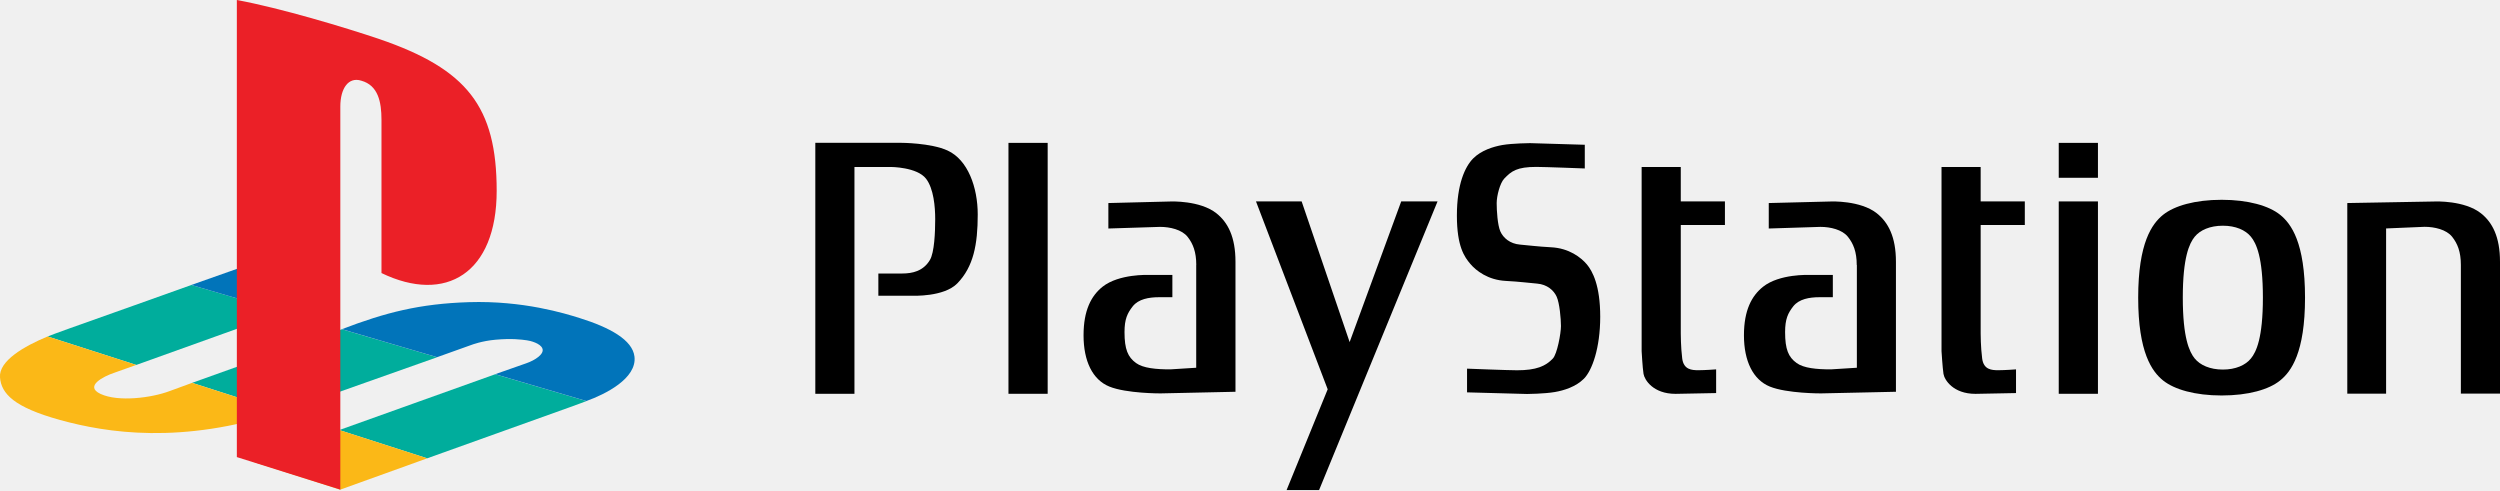
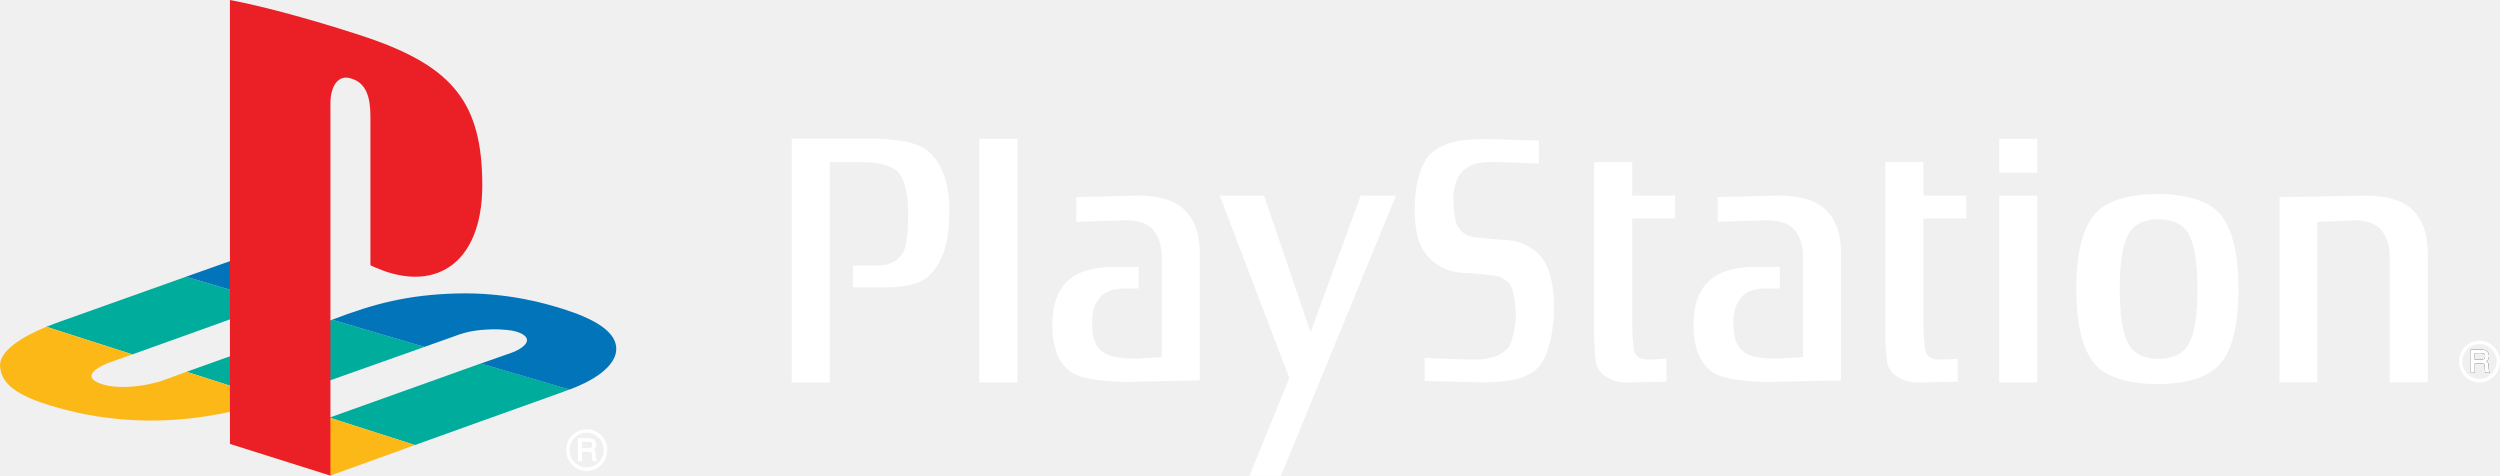
- <svg xmlns="http://www.w3.org/2000/svg" version="1.1" id="Layer_1" x="0px" y="0px" viewBox="0 0 3839 752.5" style="enable-background:new 0 0 3839 752.5;" xml:space="preserve">
+ <svg xmlns="http://www.w3.org/2000/svg" version="1.1" id="Layer_1" x="0px" y="0px" viewBox="0 0 3839 730.7" style="enable-background:new 0 0 3839 730.7;" xml:space="preserve">
  <style type="text/css">
	.st0{fill:#FFFFFF;}
	.st1{fill-rule:evenodd;clip-rule:evenodd;fill:#FFFFFF;}
	.st2{fill-rule:evenodd;clip-rule:evenodd;}
	.st3{fill:#00AD9C;}
	.st4{fill:#FBB817;}
	.st5{fill:#0174BA;}
	.st6{fill:#EB2027;}
</style>
  <g>
    <g>
-       <path d="M1252,219.4v385.3h60.1V256.4h55.7c0,0,40.4,0,54.3,18.1c11.7,15.3,14,43.2,14,62c0,20.2-1.3,51.2-8.1,62.7    c-10.3,17.3-27.2,20.8-42.6,20.8h-36.6v34.1h52.8c0,0,47.7,2.1,68.3-18.8c25-25.6,31.5-59.9,31.5-105.9    c0-41.9-15.2-83.9-46.2-98.2c-25.7-11.9-71.9-11.9-71.9-11.9H1252z" />
-       <rect x="1548.6" y="219.4" width="60.2" height="385.3" />
-       <polygon points="1928.7,309.3 2038.8,597.8 1975.7,752.5 2025.6,752.5 2207.5,309.3 2151.7,309.3 2072.5,525.3 1998.8,309.3   " />
-       <path d="M2252.8,602.5v-36.4c0,0,63.6,2.5,76.8,2.5c29.4,0,44-6.3,55-18.1c6.6-7,12.4-38.6,12.4-49.8c0-11.1-2.1-35.3-6.6-45.1    c-4.4-9.8-14.6-18.8-30-20.1c-11-0.9-27.9-3.1-47.7-4.1c-27.8-1.3-46.1-15.8-54.9-26.2c-8.8-10.5-20.6-26.2-20.6-74.2    c0-48.2,12.5-75.1,25-87.7c12.5-12.5,30.8-18.1,44.8-20.6c16.1-2.7,42.5-2.9,42.5-2.9l84.1,2.5v36.4c0,0-61.3-2.4-74.5-2.4    c-29.4,0-38.2,6.3-49.3,18.1c-6.5,7-11.5,26.4-11.5,37.6c0,11.2,1.3,33.7,5.7,43.5c4.4,9.8,14.7,18.8,30.1,20.1    c11,0.9,27.8,3.1,47.6,4.1c27.8,1.3,46.2,15.8,55,26.2c8.8,10.5,20.6,32.4,20.6,80.5c0,48.1-12.5,82.5-25,95.1    c-12.5,12.5-30.7,18.1-44.7,20.5c-16.1,2.8-42.6,3-42.6,3L2252.8,602.5z" />
-       <path d="M2581,256.4h-60.1v282.9c0,0,1.4,25.8,2.9,34.8c1.5,9.1,14.6,30.7,49.2,30.7l62.3-1.2v-36.4c0,0-16.9,1.3-27.1,1.3    c-10.3,0-22.8-0.7-25-18.1c-2.2-17.4-2.2-38.2-2.2-38.2V345.5h67.8v-36.2H2581V256.4z" />
-       <rect x="3161.4" y="309.3" width="60.2" height="295.4" />
-       <rect x="3161.4" y="219.4" width="60.2" height="53.6" />
-       <path d="M3411.6,306.8c40.9,0,72.5,9.2,89.7,23c17.2,13.8,38.3,42.9,38.3,127.3c0,84.3-21.2,113.5-38.3,127.2    c-17.1,13.9-48.8,23-89.7,23c-41,0-72.6-9.2-89.9-23c-17.1-13.8-38.3-42.9-38.3-127.2c0-84.3,21.2-113.5,38.3-127.3    C3339,316,3370.6,306.8,3411.6,306.8 M3370.2,363.5c-8.2,10.1-18.3,31.5-18.3,93.5c0,61.9,10.1,83.4,18.3,93.5    c8.3,10.2,23.5,17,43.2,17c19.6,0,34.8-6.7,43.1-17c8.3-10.1,18.4-31.6,18.4-93.5c0-62-10.1-83.4-18.4-93.5    c-8.3-10.2-23.4-16.9-43.1-16.9C3393.7,346.6,3378.5,353.3,3370.2,363.5" />
-       <path d="M3664.2,350.8l59-2.5c15.3,0,33.5,4.2,42.3,15.3c8.3,10.5,13.4,23,13.4,43.2v197.6h60.1V402c0-38.3-11.7-60.6-29.3-74.5    c-25.3-20-70.4-18.1-70.4-18.1l-134.8,2.4v292.7h59.6V350.8z" />
-       <path d="M3041.6,256.4h-60.2v282.9c0,0,1.6,25.8,3,34.8c1.4,9.1,14.7,30.7,49.1,30.7l62.3-1.2v-36.4c0,0-16.8,1.3-27.1,1.3    c-10.3,0-22.7-0.7-24.9-18.1c-2.3-17.4-2.3-38.2-2.3-38.2V345.5h67.8v-36.2h-67.8V256.4z" />
-       <path d="M1837,406.9c0-20.2-5.1-32.8-13.3-43.2c-8.8-11.1-27-15.3-42.4-15.3l-79.3,2.5v-39.1l95.5-2.4c0,0,45.2-1.9,70.4,18.1    c17.6,14,29.3,36.2,29.3,74.5v199.6l-115.2,2.5c0,0-52.3,0.2-78.5-10.5c-25.8-10.5-39.6-39.1-39.6-78.7    c0-38.3,11.7-60.6,29.2-74.6c25.3-20,70.4-18.1,70.4-18.1h36.8v34.2h-20.5c-15.4,0-31.5,2.8-40.3,13.9    c-8.2,10.5-12.7,19.5-12.7,39.7c0,26.5,5.2,38.3,17.6,47.4c11,8,30.8,9.8,52.8,9.8l39.7-2.5V406.9z" />
-       <path d="M2851.2,406.9c0-20.2-5.2-32.8-13.5-43.2c-8.8-11.1-26.9-15.3-42.3-15.3l-79.3,2.5v-39.1l95.5-2.4c0,0,45.1-1.9,70.4,18.1    c17.6,14,29.4,36.2,29.4,74.5v199.6l-115.2,2.5c0,0-52.3,0.2-78.5-10.5c-25.7-10.5-39.7-39.1-39.7-78.7    c0-38.3,11.8-60.6,29.4-74.6c25.2-20,70.4-18.1,70.4-18.1h36.7v34.2h-20.6c-15.4,0-31.3,2.8-40.1,13.9    c-8.2,10.5-12.6,19.5-12.6,39.7c0,26.5,5.1,38.3,17.6,47.4c11,8,30.8,9.8,52.8,9.8l39.8-2.5V406.9z" />
+       <path class="st0" d="M1215.8,213.1v374.2h58.4V249h54.1c0,0,39.2,0,52.7,17.6c11.3,14.9,13.6,42,13.6,60.2    c0,19.6-1.3,49.8-7.8,60.9c-10,16.8-26.4,20.2-41.4,20.2h-35.6v33.2h51.3c0,0,46.3,2,66.3-18.3c24.3-24.8,30.5-58.2,30.5-102.9    c0-40.7-14.7-81.5-44.8-95.4c-25-11.5-69.9-11.5-69.9-11.5H1215.8z" />
+       <rect x="1503.8" y="213.1" class="st0" width="58.5" height="374.2" />
+       <polygon class="st0" points="1873,300.4 1979.9,580.5 1918.6,730.7 1967,730.7 2143.7,300.4 2089.5,300.4 2012.6,510.1     1941,300.4   " />
+       <path class="st0" d="M2187.7,585v-35.3c0,0,61.8,2.4,74.6,2.4c28.6,0,42.7-6.1,53.4-17.6c6.4-6.8,12.1-37.4,12.1-48.4    c0-10.8-2.1-34.3-6.4-43.8c-4.2-9.5-14.1-18.3-29.1-19.5c-10.7-0.9-27.1-3-46.4-3.9c-27-1.3-44.8-15.3-53.4-25.4    c-8.5-10.2-20-25.4-20-72c0-46.8,12.2-72.9,24.2-85.2c12.1-12.1,29.9-17.5,43.5-20c15.6-2.6,41.3-2.8,41.3-2.8l81.6,2.4v35.3    c0,0-59.5-2.4-72.4-2.4c-28.6,0-37.1,6.1-47.8,17.6c-6.3,6.8-11.2,25.7-11.2,36.5c0,10.9,1.3,32.8,5.5,42.2    c4.3,9.5,14.3,18.3,29.3,19.5c10.6,0.9,27,3,46.3,4c27,1.3,44.9,15.3,53.4,25.4c8.6,10.2,20,31.5,20,78.1    c0,46.7-12.1,80.1-24.2,92.3c-12.1,12.2-29.9,17.6-43.4,19.9c-15.6,2.7-41.3,2.9-41.3,2.9L2187.7,585z" />
+       <path class="st0" d="M2506.4,249H2448v274.7c0,0,1.4,25.1,2.8,33.8c1.4,8.8,14.2,29.8,47.7,29.8l60.5-1.2v-35.3    c0,0-16.4,1.2-26.3,1.2c-10,0-22.1-0.7-24.2-17.6c-2.1-16.9-2.1-37.1-2.1-37.1V335.5h65.8v-35.1h-65.8V249z" />
+       <rect x="3070" y="300.4" class="st0" width="58.4" height="286.8" />
+       <rect x="3070" y="213.1" class="st0" width="58.4" height="52.1" />
+       <path class="st0" d="M3313,297.9c39.7,0,70.5,9,87.1,22.4c16.7,13.4,37.2,41.7,37.2,123.6c0,81.9-20.5,110.2-37.2,123.5    c-16.6,13.5-47.4,22.4-87.1,22.4c-39.8,0-70.5-8.9-87.3-22.4c-16.6-13.4-37.2-41.7-37.2-123.5c0-81.9,20.6-110.2,37.2-123.6    C3242.5,306.9,3273.1,297.9,3313,297.9 M3272.8,353c-7.9,9.8-17.7,30.6-17.7,90.8c0,60.1,9.8,81,17.7,90.8    c8,9.9,22.8,16.5,42,16.5c19.1,0,33.8-6.6,41.8-16.5c8-9.8,17.8-30.7,17.8-90.8c0-60.2-9.8-81-17.8-90.8    c-8-9.9-22.8-16.4-41.8-16.4C3295.6,336.6,3280.8,343.1,3272.8,353" />
+       <path class="st0" d="M3558.3,340.7l57.3-2.4c14.9,0,32.5,4.1,41.1,14.9c8,10.2,13,22.3,13,42V587h58.4V390.4    c0-37.2-11.3-58.8-28.4-72.4c-24.5-19.4-68.3-17.6-68.3-17.6l-130.9,2.4V587h57.9V340.7z" />
+       <path class="st0" d="M2953.6,249h-58.5v274.7c0,0,1.6,25.1,2.9,33.8c1.4,8.8,14.2,29.8,47.7,29.8l60.5-1.2v-35.3    c0,0-16.3,1.2-26.3,1.2c-10,0-22.1-0.7-24.1-17.6c-2.2-16.9-2.2-37.1-2.2-37.1V335.5h65.9v-35.1h-65.9V249z" />
+       <path class="st0" d="M1783.9,395.1c0-19.6-5-31.8-12.9-42c-8.5-10.8-26.2-14.9-41.2-14.9l-77,2.4v-37.9l92.7-2.4    c0,0,43.9-1.8,68.4,17.6c17.1,13.6,28.5,35.1,28.5,72.3v193.9l-111.9,2.4c0,0-50.8,0.2-76.2-10.2c-25-10.2-38.4-38-38.4-76.5    c0-37.2,11.3-58.9,28.4-72.4c24.6-19.4,68.4-17.6,68.4-17.6h35.7v33.2h-19.9c-15,0-30.6,2.7-39.1,13.5c-8,10.2-12.3,19-12.3,38.6    c0,25.7,5,37.2,17.1,46.1c10.7,7.7,29.9,9.5,51.3,9.5l38.5-2.4V395.1z" />
+       <path class="st0" d="M2768.8,395.1c0-19.6-5-31.8-13.1-42c-8.6-10.8-26.1-14.9-41.1-14.9l-77,2.4v-37.9l92.7-2.4    c0,0,43.8-1.8,68.3,17.6c17.1,13.6,28.5,35.1,28.5,72.3v193.9l-111.9,2.4c0,0-50.8,0.2-76.2-10.2c-24.9-10.2-38.5-38-38.5-76.5    c0-37.2,11.4-58.9,28.6-72.4c24.5-19.4,68.3-17.6,68.3-17.6h35.7v33.2h-20c-15,0-30.4,2.7-39,13.5c-8,10.2-12.3,19-12.3,38.6    c0,25.7,5,37.2,17.1,46.1c10.7,7.7,30,9.5,51.3,9.5l38.6-2.4V395.1z" />
    </g>
    <g>
-       <path class="st3" d="M435.6,479.2l-141.7-41.6c0,0-174,62.2-187.8,66.9c-13.8,4.7-32.9,12.2-32.9,12.2l136.1,43.7L435.6,479.2" />
-       <path class="st3" d="M433,632.2l-138-44.3L525,505.6l146.2,43c0,0-192.2,68-203.9,72.2C455.6,625,433,632.2,433,632.2" />
-       <path class="st3" d="M900.5,615.9l-140.1-41.2L521,660.4L656,703.8c0,0,208.3-74.8,218.5-78.3    C884.8,621.9,900.5,615.9,900.5,615.9" />
-       <polyline class="st4" points="656,703.8 522.5,751.9 386.5,708.5 521,660.4 656,703.8   " />
-       <path class="st4" d="M295,587.9l138,44.3C278.9,683,163.5,664.6,92.5,645c-71-19.6-90.6-40.4-92.5-65.6    c-1.9-25.2,36.7-47.6,73.1-62.7l136.1,43.7l-34.5,12.3c-15.2,5.1-45.8,20.3-20.3,32.2c27.2,12.7,78.5,6.1,106.2-4.4L295,587.9" />
-       <polyline class="st5" points="435.6,479.2 293.8,437.6 366,412.1 506.2,454.1 435.6,479.2   " />
-       <path class="st5" d="M671.2,548.5l-146.2-43c66.8-25.6,119.3-39.1,195-41.5c83.6-2.6,147.7,17.4,169.8,24.3    c46.5,14.5,81.5,33.6,84.5,59.3c4,33.7-45.3,58-73.8,68.2l-140.1-41.2c0,0,34.3-12.1,47.9-16.8c13.5-4.7,27.6-14,24.7-22.4    c-2.8-8.4-19.6-12.3-23.8-12.8c-8.4-1.2-23.2-3.2-48.6-0.9c-20.8,1.9-36,7.7-36,7.7L671.2,548.5" />
-       <path class="st6" d="M363.7,0v701.9l158.9,50V163.6c0-27.6,12.3-46,32.2-39.7c25.9,7.2,31,32.6,31,60.2v235.2    c99,47.8,176.9-0.1,176.9-126.2c0-129.5-45.6-187-180.1-233.1C529.6,42.1,431.2,12.5,363.7,0" />
+       <path class="st2" d="M3822,568.5c-0.2-0.6-0.3-1.5-0.3-2.7l-0.2-4.6c-0.1-2.2-0.5-3.7-1.3-4.7c-0.5-0.7-1.2-1.2-2.1-1.7    c1.1-0.7,2-1.6,2.6-2.6c0.9-1.4,1.4-3.2,1.4-5.4c0-4.2-1.7-7.1-5.2-8.7c-1.8-0.8-4-1.2-6.6-1.2h-15.5h-0.6v0.8v34v0.8h0.8h4.5h0.8    v-0.8v-13.8h9.5c1.7,0,3,0.2,3.7,0.5c1.3,0.6,1.9,1.9,2,3.8l0.3,5.7c0.1,1.4,0.1,2.3,0.3,2.8c0.1,0.5,0.2,1,0.4,1.3l0.2,0.4h0.5    h5.5h0.8v-0.7v-0.8v-0.5l-0.5-0.2C3822.6,569.9,3822.3,569.3,3822,568.5z M3814.5,551.1c-1.1,0.8-2.7,1.2-4.6,1.2h-9.7v-10h10.3    c1.4,0,2.6,0.2,3.4,0.6c1.5,0.7,2.2,2.1,2.2,4.2C3816,549,3815.5,550.4,3814.5,551.1z" />
+       <path class="st1" d="M3829.8,532.6c-5.9-6-13.8-9.3-22.3-9.3c-17.4,0-31.5,14.3-31.5,32c0,8.5,3.3,16.5,9.2,22.6    c5.9,6,13.8,9.4,22.3,9.4c8.4,0,16.3-3.3,22.3-9.4c5.9-6,9.2-14,9.2-22.6C3839,546.6,3835.7,538.6,3829.8,532.6z M3807.5,581.8    c-7,0-13.5-2.8-18.6-7.8c-4.9-5-7.7-11.7-7.7-18.9c0-7.1,2.7-13.8,7.7-18.9c4.9-5,11.5-7.8,18.6-7.8c7,0,13.5,2.8,18.6,7.8    c4.9,5,7.7,11.7,7.7,18.9C3833.7,569.9,3822,581.8,3807.5,581.8z" />
+       <path class="st1" d="M3822,568.5c-0.2-0.6-0.3-1.5-0.3-2.7l-0.2-4.6c-0.1-2.2-0.5-3.7-1.3-4.7c-0.5-0.7-1.2-1.2-2.1-1.7    c1.1-0.7,2-1.6,2.6-2.6c0.9-1.4,1.4-3.2,1.4-5.4c0-4.2-1.7-7.1-5.2-8.7c-1.8-0.8-4-1.2-6.6-1.2h-15.5h-0.6v0.8v34v0.8h0.8h4.5h0.8    v-0.8v-13.8h9.5c1.7,0,3,0.2,3.7,0.5c1.3,0.6,1.9,1.9,2,3.8l0.3,5.7c0.1,1.4,0.1,2.3,0.3,2.8c0.1,0.5,0.2,1,0.4,1.3l0.2,0.4h0.5    h5.5h0.8v-0.7v-0.8v-0.5l-0.5-0.2C3822.6,569.9,3822.3,569.3,3822,568.5z M3814.5,551.1c-1.1,0.8-2.7,1.2-4.6,1.2h-9.7v-10h10.3    c1.4,0,2.6,0.2,3.4,0.6c1.5,0.7,2.2,2.1,2.2,4.2C3816,549,3815.5,550.4,3814.5,551.1z" />
+     </g>
+     <g>
+       <g>
+         <path class="st1" d="M923.2,668.5c-5.9-6-13.8-9.3-22.3-9.3c-17.4,0-31.5,14.3-31.5,32c0,8.5,3.3,16.5,9.2,22.6     c5.9,6,13.8,9.4,22.3,9.4c8.4,0,16.3-3.3,22.3-9.4c5.9-6,9.2-14,9.2-22.6C932.4,682.6,929.1,674.5,923.2,668.5z M900.9,717.8     c-7,0-13.5-2.8-18.6-7.8c-4.9-5-7.7-11.7-7.7-18.9c0-7.1,2.7-13.8,7.7-18.9c4.9-5,11.5-7.8,18.6-7.8c7,0,13.5,2.8,18.6,7.8     c4.9,5,7.7,11.7,7.7,18.9C927.1,705.8,915.3,717.8,900.9,717.8z" />
+         <path class="st1" d="M915.3,704.4c-0.2-0.6-0.3-1.5-0.3-2.7l-0.2-4.6c-0.1-2.2-0.5-3.7-1.3-4.7c-0.5-0.7-1.2-1.2-2.1-1.7     c1.1-0.7,2-1.6,2.6-2.6c0.9-1.4,1.4-3.2,1.4-5.4c0-4.2-1.7-7.1-5.2-8.7c-1.8-0.8-4-1.2-6.6-1.2h-15.5h-0.6v0.8v34v0.8h0.8h4.5     h0.8v-0.8v-13.8h9.5c1.7,0,3,0.2,3.7,0.5c1.3,0.6,1.9,1.9,2,3.8l0.3,5.7c0.1,1.4,0.1,2.3,0.3,2.8c0.1,0.5,0.2,1,0.4,1.3l0.2,0.4     h0.5h5.5h0.8v-0.7v-0.8v-0.5l-0.5-0.2C915.9,705.8,915.6,705.2,915.3,704.4z M907.9,687.1c-1.1,0.8-2.7,1.2-4.6,1.2h-9.7v-10     h10.3c1.4,0,2.6,0.2,3.4,0.6c1.5,0.7,2.2,2.1,2.2,4.2C909.4,685,908.9,686.4,907.9,687.1z" />
+       </g>
+       <g>
+         <path class="st3" d="M423,465.4L285.4,425c0,0-169,60.4-182.3,65c-13.4,4.5-31.9,11.8-31.9,11.8l132.1,42.4L423,465.4" />
+         <path class="st3" d="M420.5,613.9l-134-43l223.4-79.9l141.9,41.7c0,0-186.7,66.1-198,70.2C442.5,606.9,420.5,613.9,420.5,613.9" />
+         <path class="st3" d="M874.4,598.1l-136-40l-232.5,83.2l131.2,42.1c0,0,202.2-72.7,212.2-76.1     C859.3,603.9,874.4,598.1,874.4,598.1" />
+         <polyline class="st4" points="637.1,683.4 507.4,730.2 375.3,688 505.9,641.3 637.1,683.4    " />
+         <path class="st4" d="M286.5,570.9l134,43c-149.6,49.4-261.7,31.5-330.6,12.5c-68.9-19-88-39.2-89.8-63.7     c-1.8-24.5,35.6-46.2,71-60.9l132.1,42.4l-33.5,11.9c-14.7,5-44.4,19.7-19.7,31.3c26.5,12.4,76.2,5.9,103.2-4.3L286.5,570.9" />
+         <polyline class="st5" points="423,465.4 285.4,425 355.4,400.2 491.5,441 423,465.4    " />
+         <path class="st5" d="M651.8,532.7l-141.9-41.7c64.8-24.9,115.8-38,189.3-40.3c81.2-2.5,143.4,16.9,164.8,23.6     c45.1,14.1,79.1,32.6,82.1,57.6c3.9,32.7-44,56.3-71.7,66.3l-136-40c0,0,33.3-11.8,46.5-16.3c13.1-4.5,26.8-13.6,24-21.8     c-2.7-8.2-19-11.9-23.1-12.5c-8.2-1.1-22.5-3.1-47.2-0.9c-20.2,1.8-34.9,7.5-34.9,7.5L651.8,532.7" />
+         <path class="st6" d="M353.1,0v681.7l154.3,48.6V158.9c0-26.8,12-44.7,31.3-38.5c25.2,7,30.1,31.7,30.1,58.5v228.4     c96.2,46.4,171.8-0.1,171.8-122.6c0-125.7-44.3-181.5-174.9-226.4C514.3,40.9,418.7,12.2,353.1,0" />
+       </g>
    </g>
  </g>
</svg>
